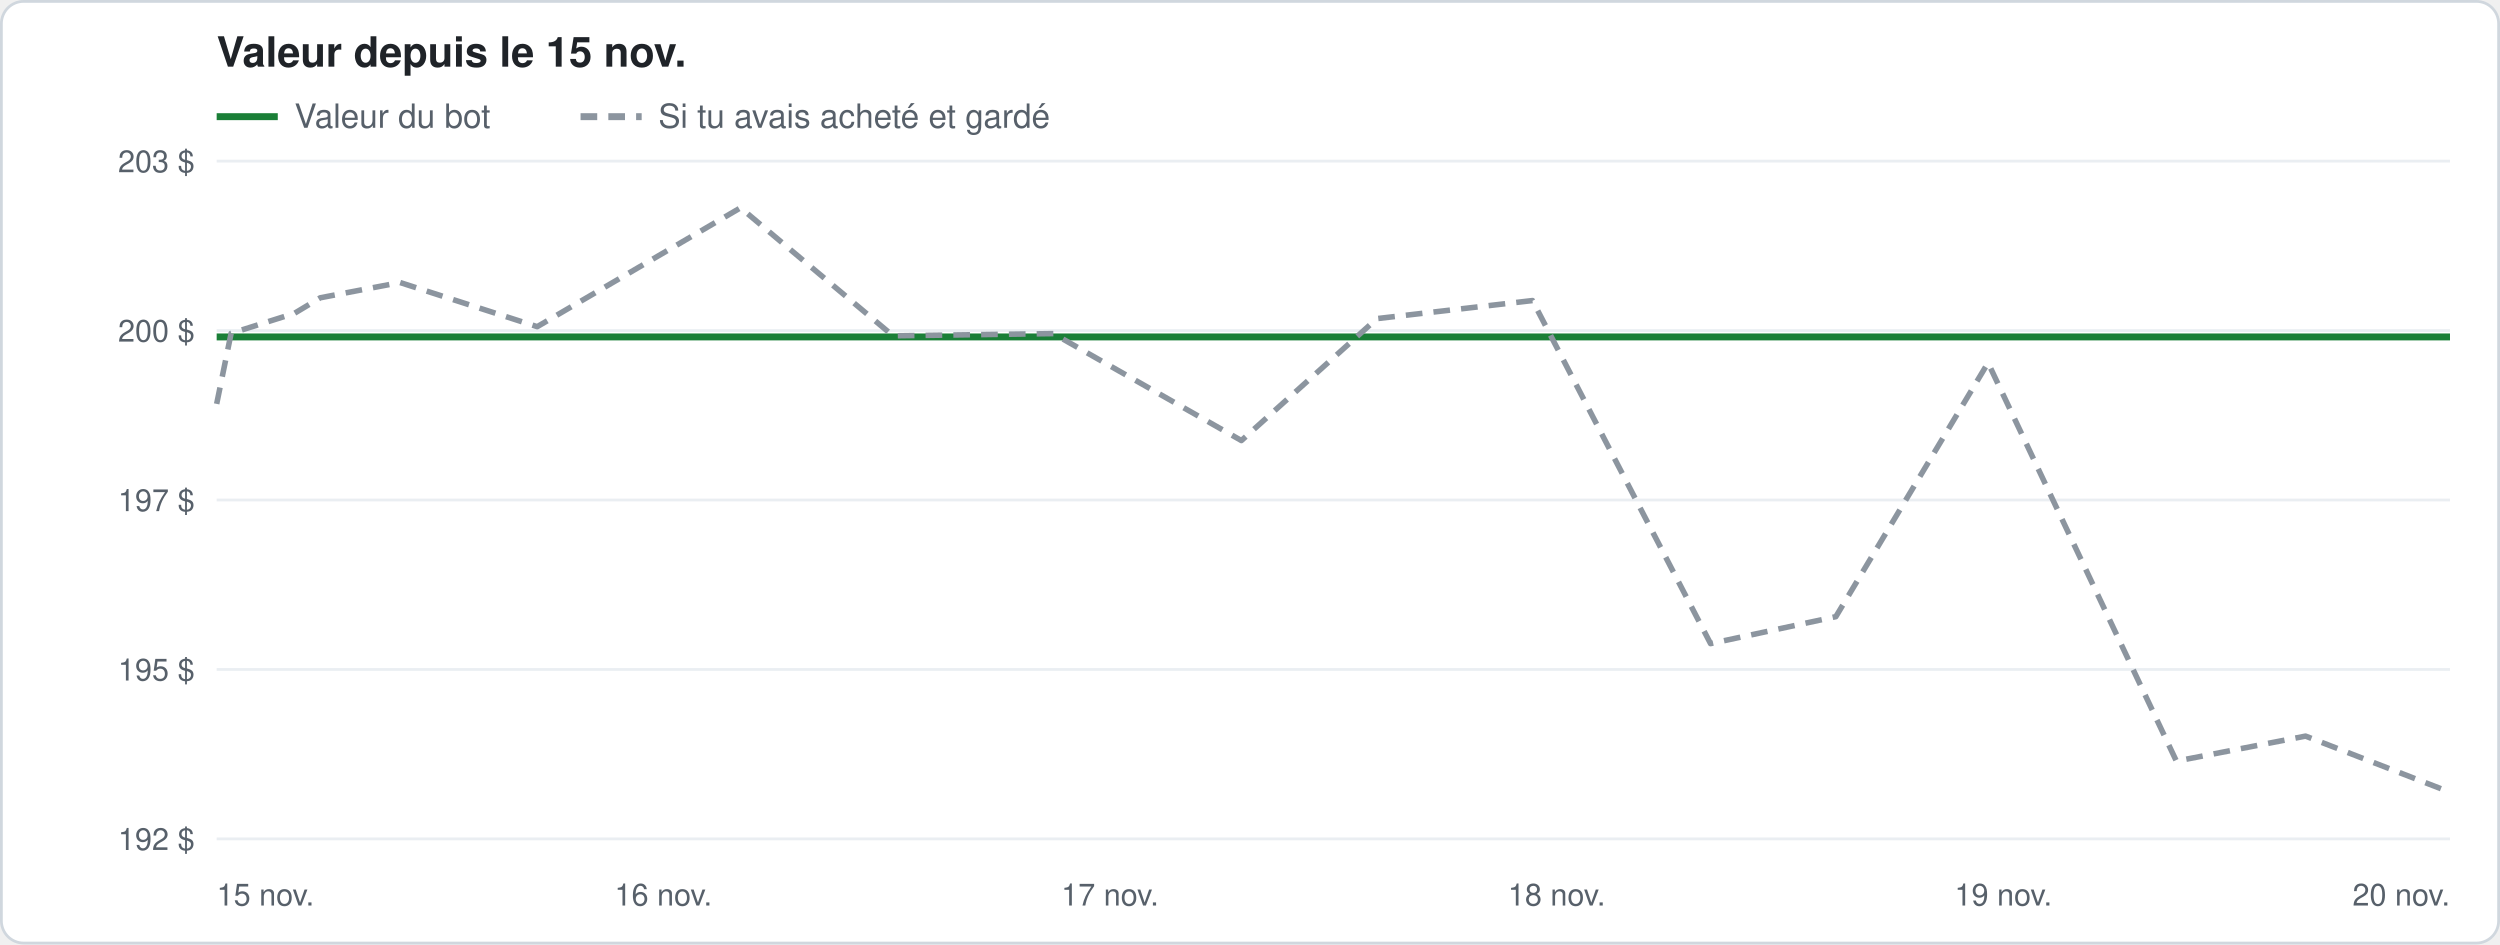
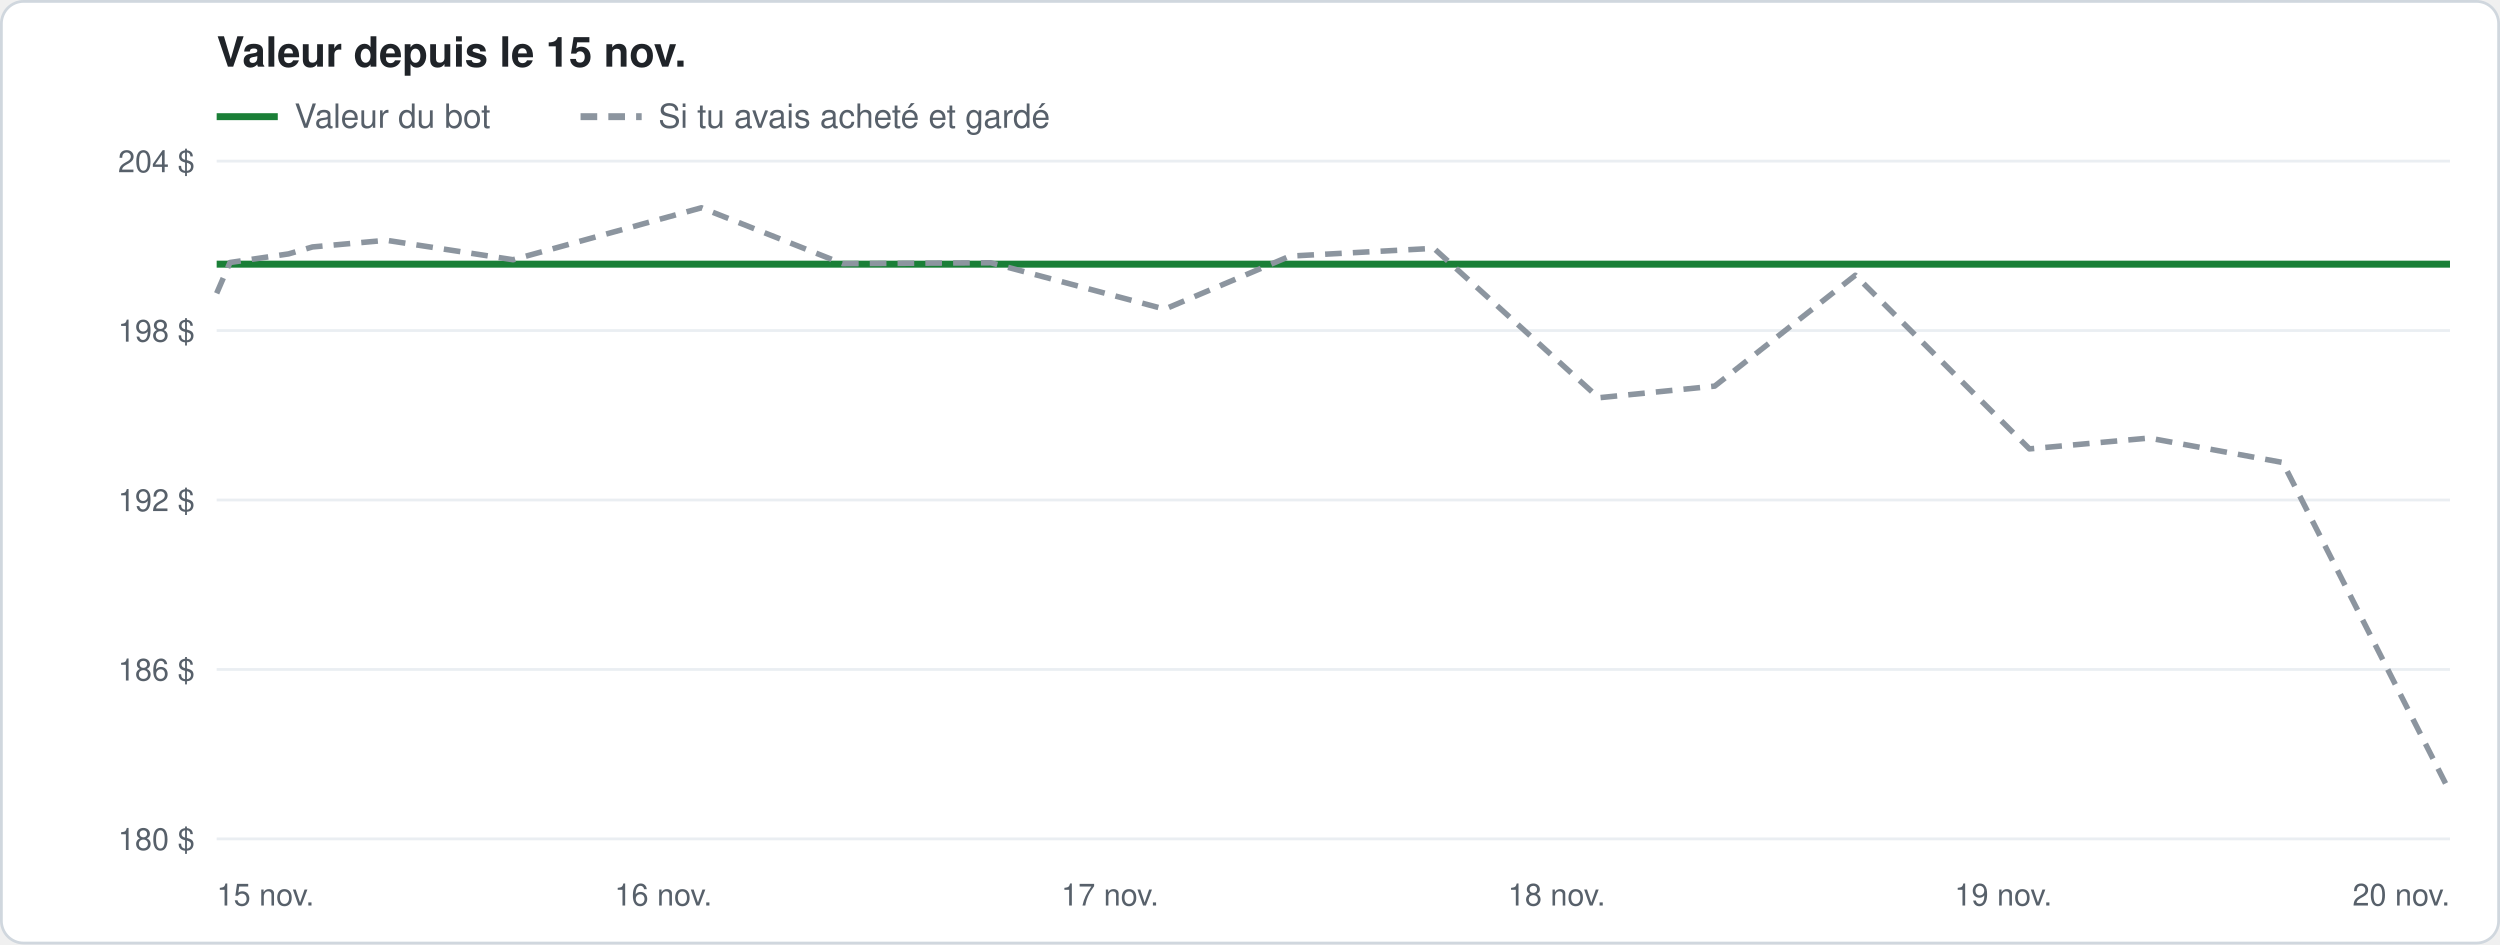
<svg xmlns="http://www.w3.org/2000/svg" width="900" height="340" viewBox="0 0 900 340" font-family="-apple-system, Segoe UI, Helvetica, Arial, sans-serif">
  <rect x="0.5" y="0.5" width="899" height="339" rx="8" fill="#ffffff" stroke="#d0d7de" />
  <text x="78" y="24" font-size="15" font-weight="600" fill="#1f2328">Valeur depuis le 15 nov.</text>
  <line x1="78" y1="42" x2="100" y2="42" stroke="#1a7f37" stroke-width="2.5" />
  <text x="106" y="46" font-size="12" fill="#57606a">Valeur du bot</text>
  <line x1="209" y1="42" x2="231" y2="42" stroke="#8c959f" stroke-width="2.5" stroke-dasharray="6 4" />
  <text x="237" y="46" font-size="12" fill="#57606a">Si tu avais acheté et gardé</text>
  <line x1="78" y1="302.0" x2="882" y2="302.0" stroke="#eaeef2" />
-   <text x="70" y="306.0" font-size="11" fill="#57606a" text-anchor="end">192 $</text>
+   <text x="70" y="306.0" font-size="11" fill="#57606a" text-anchor="end">180 $</text>
  <line x1="78" y1="241.0" x2="882" y2="241.0" stroke="#eaeef2" />
-   <text x="70" y="245.0" font-size="11" fill="#57606a" text-anchor="end">195 $</text>
+   <text x="70" y="245.0" font-size="11" fill="#57606a" text-anchor="end">186 $</text>
  <line x1="78" y1="180.0" x2="882" y2="180.0" stroke="#eaeef2" />
-   <text x="70" y="184.0" font-size="11" fill="#57606a" text-anchor="end">197 $</text>
+   <text x="70" y="184.0" font-size="11" fill="#57606a" text-anchor="end">192 $</text>
  <line x1="78" y1="119.0" x2="882" y2="119.0" stroke="#eaeef2" />
-   <text x="70" y="123.0" font-size="11" fill="#57606a" text-anchor="end">200 $</text>
+   <text x="70" y="123.0" font-size="11" fill="#57606a" text-anchor="end">198 $</text>
  <line x1="78" y1="58.0" x2="882" y2="58.0" stroke="#eaeef2" />
-   <text x="70" y="62.0" font-size="11" fill="#57606a" text-anchor="end">203 $</text>
+   <text x="70" y="62.0" font-size="11" fill="#57606a" text-anchor="end">204 $</text>
  <text x="78.0" y="326" font-size="11" fill="#57606a" text-anchor="start">15 nov.</text>
  <text x="238.8" y="326" font-size="11" fill="#57606a" text-anchor="middle">16 nov.</text>
  <text x="399.6" y="326" font-size="11" fill="#57606a" text-anchor="middle">17 nov.</text>
  <text x="560.4" y="326" font-size="11" fill="#57606a" text-anchor="middle">18 nov.</text>
  <text x="721.2" y="326" font-size="11" fill="#57606a" text-anchor="middle">19 nov.</text>
  <text x="882.0" y="326" font-size="11" fill="#57606a" text-anchor="end">20 nov.</text>
-   <polyline points="78.0,121.3 83.2,121.3 106.0,121.3 115.3,121.3 144.0,121.3 193.4,121.3 266.6,121.3 321.5,121.3 379.2,121.3 446.9,121.3 495.7,121.3 551.7,121.3 615.8,121.3 660.9,121.3 715.7,121.3 783.5,121.3 830.0,121.3 882.0,121.3" fill="none" stroke="#1a7f37" stroke-width="2.5" stroke-linejoin="round" />
-   <polyline points="78.0,145.4 83.2,120.0 106.0,112.8 115.3,107.2 144.0,101.7 193.4,117.6 266.6,74.8 321.5,120.9 379.2,120.1 446.9,158.6 495.7,114.7 551.7,108.2 615.8,231.7 660.9,222.0 715.7,130.6 783.5,274.0 830.0,265.0 882.0,285.2" fill="none" stroke="#8c959f" stroke-width="2" stroke-linejoin="round" stroke-dasharray="6 4" />
+   <polyline points="78.0,95.1 82.8,95.1 103.9,95.1 112.5,95.1 139.1,95.1 184.7,95.1 252.5,95.1 303.3,95.1 356.7,95.1 419.3,95.1 464.4,95.1 516.2,95.1 575.5,95.1 617.3,95.1 667.9,95.1 730.6,95.1 773.7,95.1 821.8,95.1 882.0,95.1" fill="none" stroke="#1a7f37" stroke-width="2.5" stroke-linejoin="round" />
+   <polyline points="78.0,105.6 82.8,94.5 103.9,91.4 112.5,88.9 139.1,86.5 184.7,93.5 252.5,74.8 303.3,94.9 356.7,94.6 419.3,111.3 464.4,92.2 516.2,89.4 575.5,143.2 617.3,139.0 667.9,99.1 730.6,161.6 773.7,157.7 821.8,166.5 882.0,285.2" fill="none" stroke="#8c959f" stroke-width="2" stroke-linejoin="round" stroke-dasharray="6 4" />
</svg>
